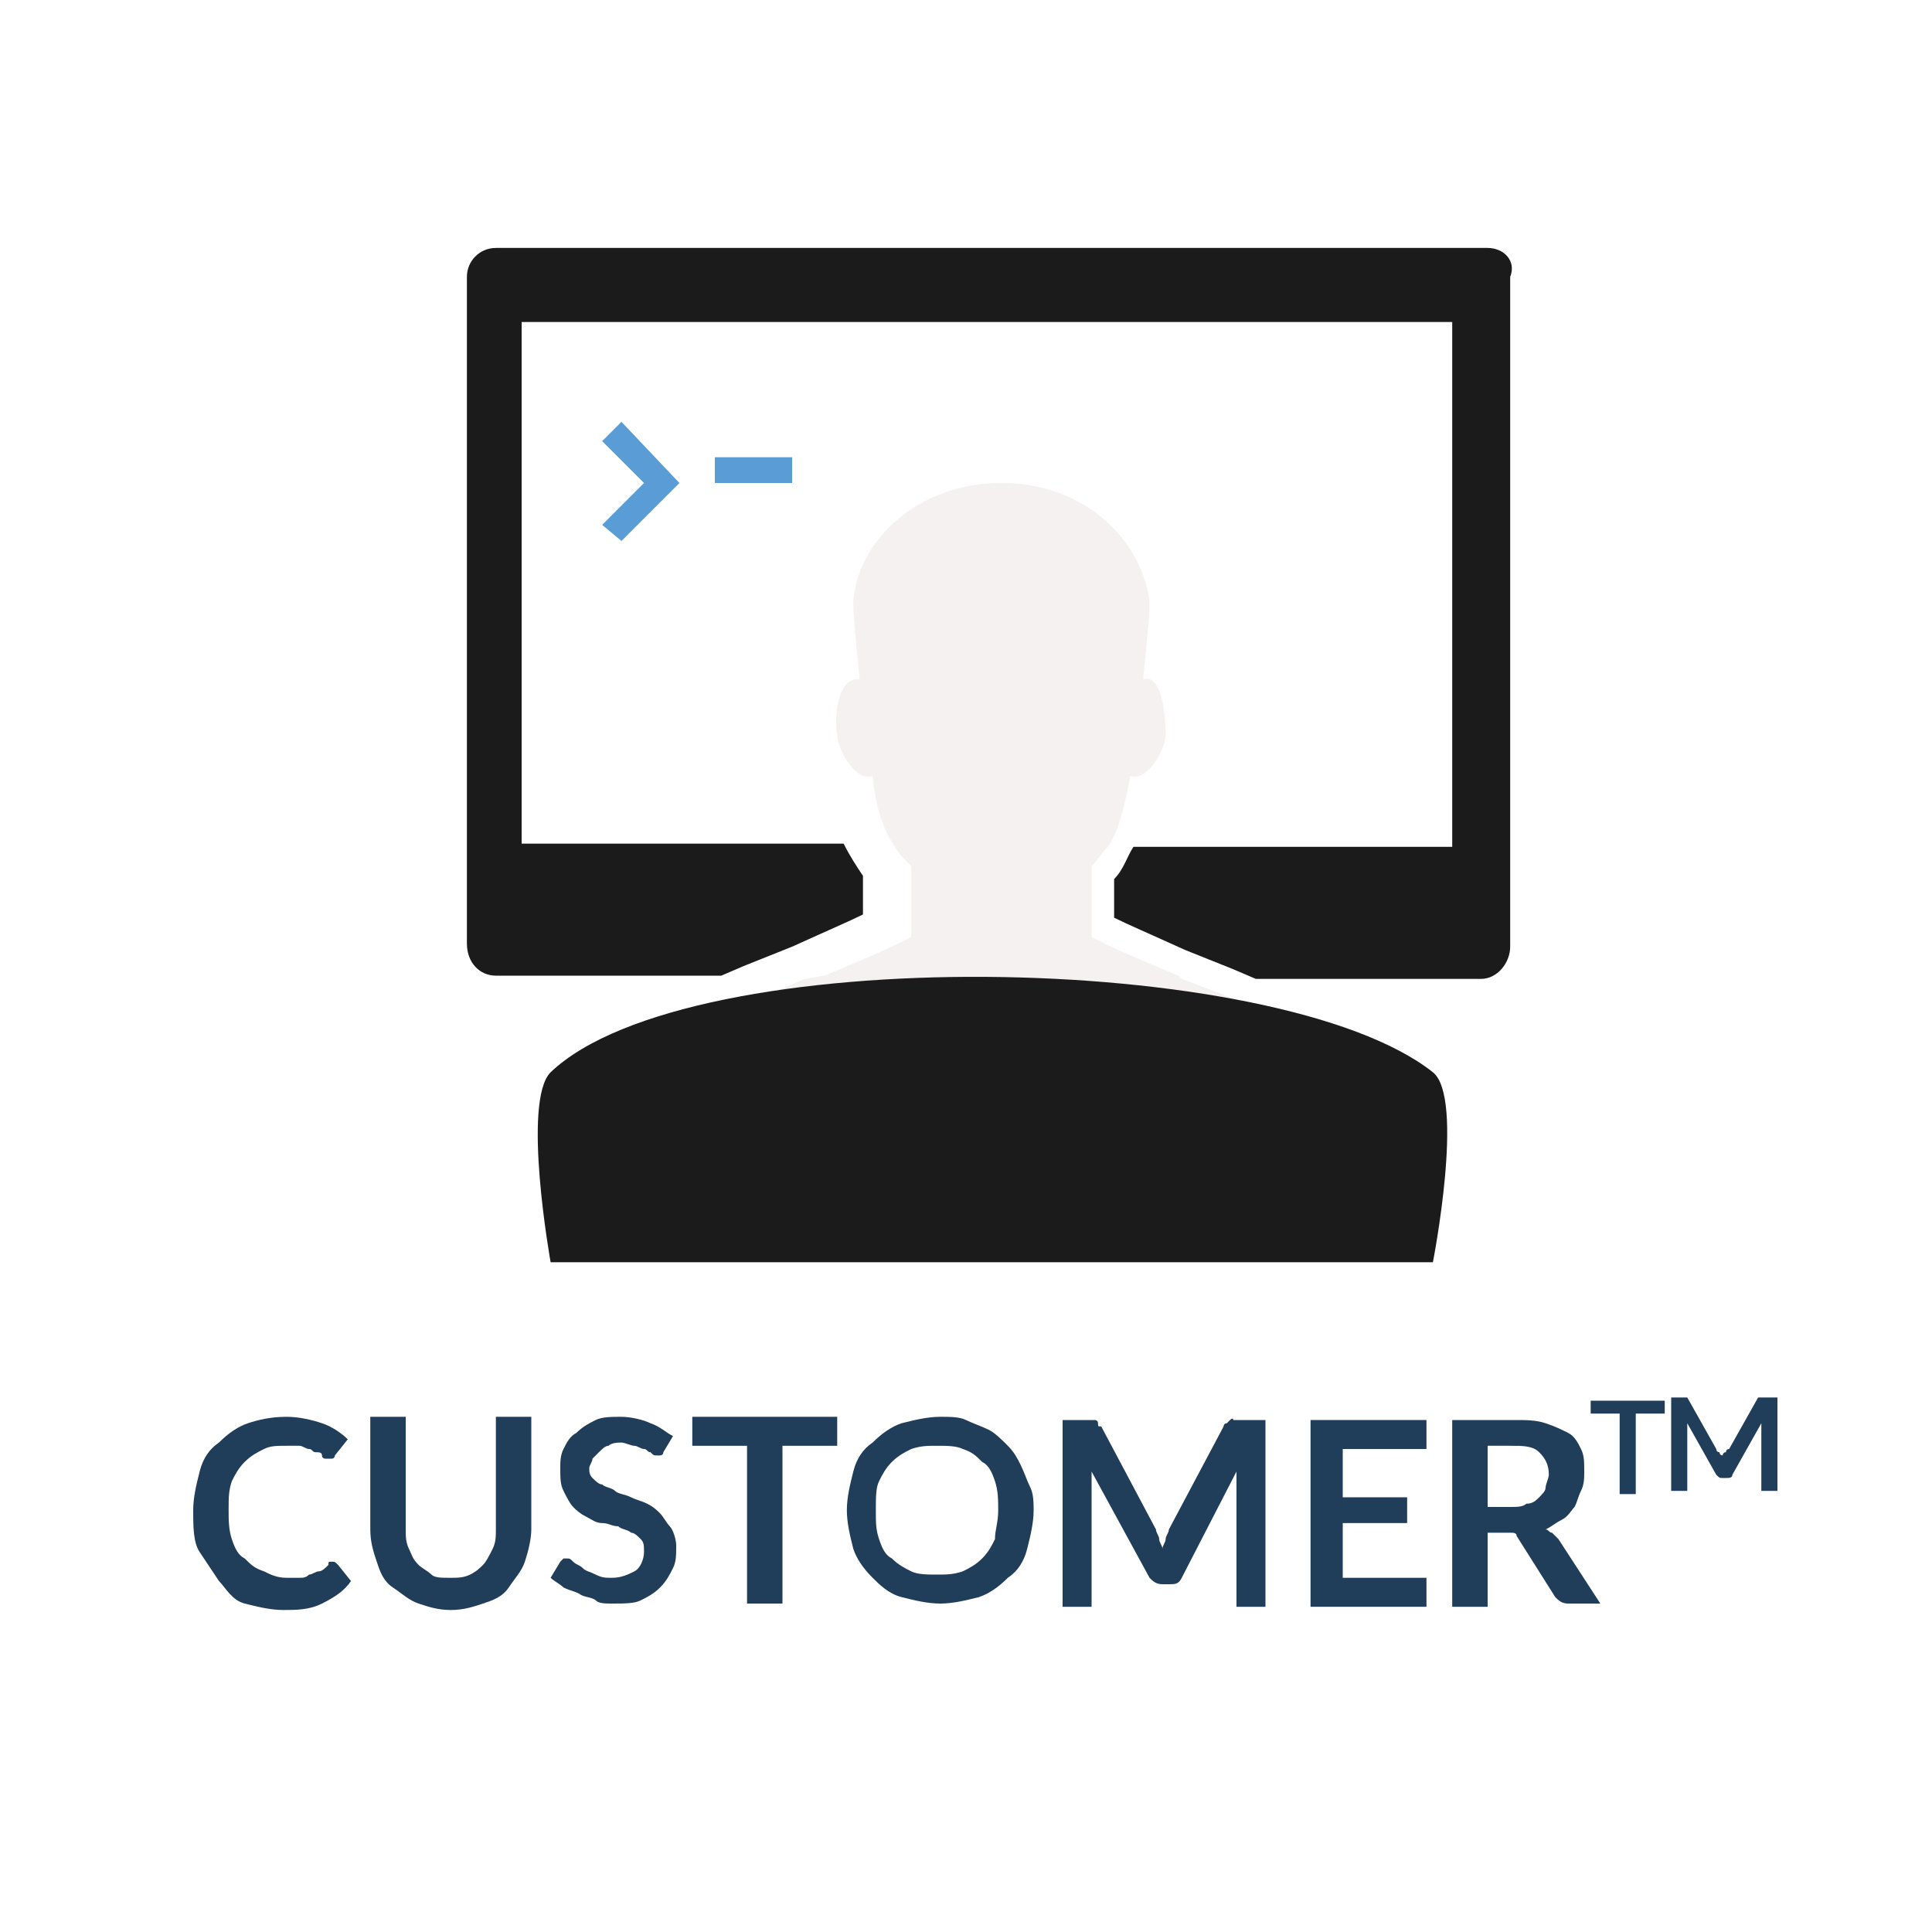
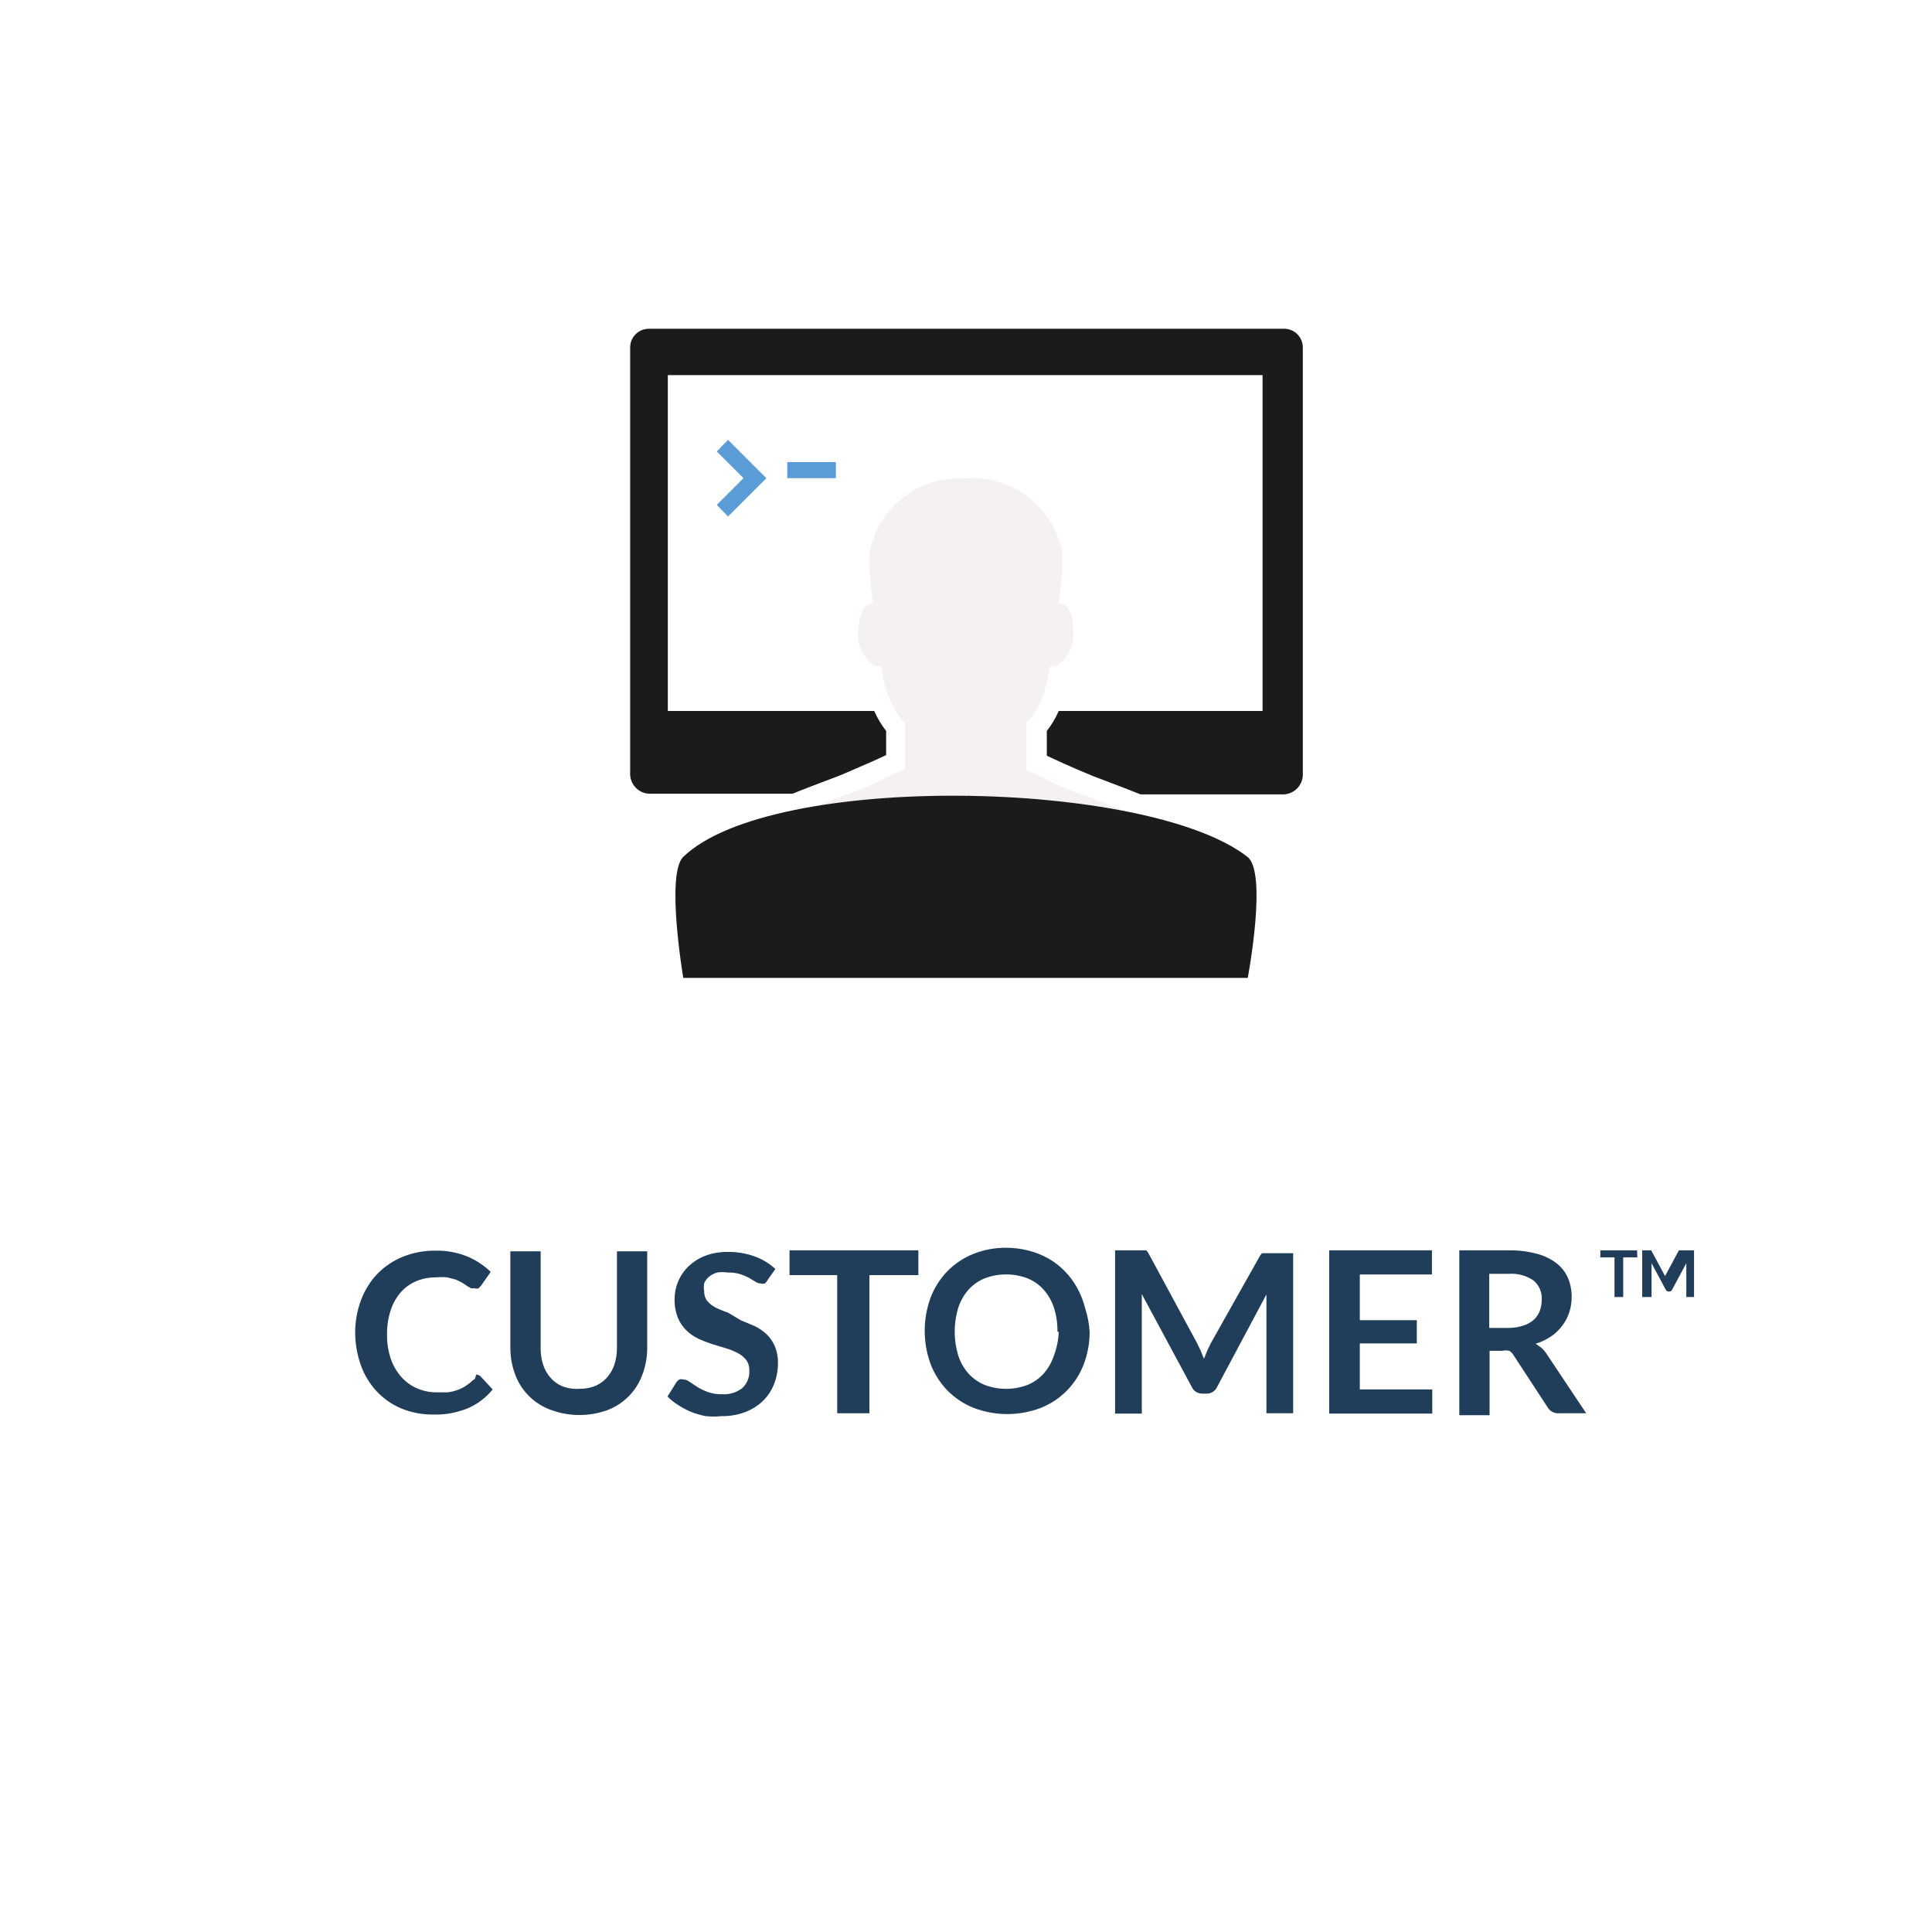
- <svg xmlns="http://www.w3.org/2000/svg" version="1.1" id="Calque_1" x="0px" y="0px" viewBox="0 0 60 60" style="enable-background:new 0 0 60 60;" xml:space="preserve">
-   <style type="text/css">
- 	.st0{fill:none;}
- 	.st1{enable-background:new    ;}
- 	.st2{fill:#203D59;}
- 	.st3{fill:#1B1B1B;}
- 	.st4{fill:#F4F1F0;}
- 	.st5{fill:#5A9DD6;}
- </style>
-   <rect x="2.1" y="43.9" class="st0" width="51" height="7" />
-   <g class="st1">
-     <path class="st2" d="M10.3,48.5c0.1,0,0.1,0,0.2,0.1l0.4,0.5c-0.2,0.3-0.5,0.5-0.9,0.7s-0.8,0.2-1.2,0.2c-0.4,0-0.8-0.1-1.2-0.2   S7,49.3,6.8,49.1c-0.2-0.3-0.4-0.6-0.6-0.9S6,47.4,6,46.9c0-0.4,0.1-0.8,0.2-1.2s0.3-0.7,0.6-0.9c0.3-0.3,0.6-0.5,0.9-0.6   C8,44.1,8.4,44,8.9,44c0.4,0,0.8,0.1,1.1,0.2s0.6,0.3,0.8,0.5l-0.4,0.5c0,0,0,0.1-0.1,0.1c0,0-0.1,0-0.1,0c0,0-0.1,0-0.1,0   S10,45.3,10,45.2s-0.1-0.1-0.2-0.1c-0.1,0-0.1-0.1-0.2-0.1c-0.1,0-0.2-0.1-0.3-0.1c-0.1,0-0.2,0-0.4,0c-0.3,0-0.5,0-0.7,0.1   c-0.2,0.1-0.4,0.2-0.6,0.4c-0.2,0.2-0.3,0.4-0.4,0.6c-0.1,0.3-0.1,0.5-0.1,0.9c0,0.3,0,0.6,0.1,0.9c0.1,0.3,0.2,0.5,0.4,0.6   c0.2,0.2,0.3,0.3,0.6,0.4C8.4,48.9,8.6,49,8.9,49c0.1,0,0.3,0,0.4,0s0.2,0,0.3-0.1c0.1,0,0.2-0.1,0.3-0.1s0.2-0.1,0.3-0.2   C10.2,48.5,10.2,48.5,10.3,48.5C10.2,48.5,10.3,48.5,10.3,48.5z" />
-     <path class="st2" d="M14,49c0.2,0,0.4,0,0.6-0.1c0.2-0.1,0.3-0.2,0.4-0.3c0.1-0.1,0.2-0.3,0.3-0.5s0.1-0.4,0.1-0.6v-3.5h1.1v3.5   c0,0.3-0.1,0.7-0.2,1c-0.1,0.3-0.3,0.5-0.5,0.8s-0.5,0.4-0.8,0.5c-0.3,0.1-0.6,0.2-1,0.2c-0.4,0-0.7-0.1-1-0.2   c-0.3-0.1-0.5-0.3-0.8-0.5s-0.4-0.5-0.5-0.8c-0.1-0.3-0.2-0.6-0.2-1v-3.5h1.1v3.5c0,0.2,0,0.4,0.1,0.6c0.1,0.2,0.1,0.3,0.3,0.5   c0.1,0.1,0.3,0.2,0.4,0.3S13.7,49,14,49z" />
-     <path class="st2" d="M20.6,45.1c0,0.1-0.1,0.1-0.1,0.1s-0.1,0-0.1,0c-0.1,0-0.1,0-0.2-0.1c-0.1,0-0.1-0.1-0.2-0.1   c-0.1,0-0.2-0.1-0.3-0.1c-0.1,0-0.3-0.1-0.4-0.1c-0.1,0-0.3,0-0.4,0.1c-0.1,0-0.2,0.1-0.3,0.2c-0.1,0.1-0.1,0.1-0.2,0.2   c0,0.1-0.1,0.2-0.1,0.3c0,0.1,0,0.2,0.1,0.3c0.1,0.1,0.2,0.2,0.3,0.2c0.1,0.1,0.3,0.1,0.4,0.2s0.3,0.1,0.5,0.2   c0.2,0.1,0.3,0.1,0.5,0.2s0.3,0.2,0.4,0.3c0.1,0.1,0.2,0.3,0.3,0.4S21,47.8,21,48c0,0.3,0,0.5-0.1,0.7c-0.1,0.2-0.2,0.4-0.4,0.6   c-0.2,0.2-0.4,0.3-0.6,0.4s-0.5,0.1-0.9,0.1c-0.2,0-0.4,0-0.5-0.1s-0.4-0.1-0.5-0.2c-0.2-0.1-0.3-0.1-0.5-0.2   c-0.1-0.1-0.3-0.2-0.4-0.3l0.3-0.5c0,0,0.1-0.1,0.1-0.1s0.1,0,0.1,0c0.1,0,0.1,0,0.2,0.1c0.1,0.1,0.2,0.1,0.3,0.2   c0.1,0.1,0.2,0.1,0.4,0.2C18.7,49,18.8,49,19,49c0.3,0,0.5-0.1,0.7-0.2s0.3-0.4,0.3-0.6c0-0.2,0-0.3-0.1-0.4   c-0.1-0.1-0.2-0.2-0.3-0.2c-0.1-0.1-0.3-0.1-0.4-0.2c-0.2,0-0.3-0.1-0.5-0.1s-0.3-0.1-0.5-0.2c-0.2-0.1-0.3-0.2-0.4-0.3   s-0.2-0.3-0.3-0.5c-0.1-0.2-0.1-0.4-0.1-0.7c0-0.2,0-0.4,0.1-0.6s0.2-0.4,0.4-0.5c0.2-0.2,0.4-0.3,0.6-0.4c0.2-0.1,0.5-0.1,0.8-0.1   c0.3,0,0.7,0.1,0.9,0.2c0.3,0.1,0.5,0.3,0.7,0.4L20.6,45.1z" />
-     <path class="st2" d="M26,44.9h-1.7v4.9h-1.1v-4.9h-1.7v-0.9H26V44.9z" />
-     <path class="st2" d="M32.1,46.9c0,0.4-0.1,0.8-0.2,1.2c-0.1,0.4-0.3,0.7-0.6,0.9c-0.3,0.3-0.6,0.5-0.9,0.6   c-0.4,0.1-0.8,0.2-1.2,0.2c-0.4,0-0.8-0.1-1.2-0.2c-0.4-0.1-0.7-0.4-0.9-0.6c-0.3-0.3-0.5-0.6-0.6-0.9c-0.1-0.4-0.2-0.8-0.2-1.2   c0-0.4,0.1-0.8,0.2-1.2c0.1-0.4,0.3-0.7,0.6-0.9c0.3-0.3,0.6-0.5,0.9-0.6c0.4-0.1,0.8-0.2,1.2-0.2c0.3,0,0.6,0,0.8,0.1   s0.5,0.2,0.7,0.3s0.4,0.3,0.6,0.5c0.2,0.2,0.3,0.4,0.4,0.6s0.2,0.5,0.3,0.7S32.1,46.7,32.1,46.9z M31,46.9c0-0.3,0-0.6-0.1-0.9   c-0.1-0.3-0.2-0.5-0.4-0.6c-0.2-0.2-0.3-0.3-0.6-0.4c-0.2-0.1-0.5-0.1-0.8-0.1s-0.5,0-0.8,0.1c-0.2,0.1-0.4,0.2-0.6,0.4   c-0.2,0.2-0.3,0.4-0.4,0.6s-0.1,0.5-0.1,0.9s0,0.6,0.1,0.9s0.2,0.5,0.4,0.6c0.2,0.2,0.4,0.3,0.6,0.4c0.2,0.1,0.5,0.1,0.8,0.1   s0.5,0,0.8-0.1c0.2-0.1,0.4-0.2,0.6-0.4c0.2-0.2,0.3-0.4,0.4-0.6C30.9,47.5,31,47.3,31,46.9z" />
-     <path class="st2" d="M39.3,44.1v5.8h-0.9v-3.7c0-0.1,0-0.3,0-0.5l-1.7,3.3c-0.1,0.2-0.2,0.2-0.4,0.2h-0.2c-0.2,0-0.3-0.1-0.4-0.2   l-1.8-3.3c0,0.1,0,0.2,0,0.3c0,0.1,0,0.2,0,0.2v3.7H33v-5.8h0.8c0,0,0.1,0,0.1,0c0,0,0.1,0,0.1,0s0.1,0,0.1,0.1s0,0.1,0.1,0.1   l1.7,3.2c0,0.1,0.1,0.2,0.1,0.3c0,0.1,0.1,0.2,0.1,0.3c0-0.1,0.1-0.2,0.1-0.3c0-0.1,0.1-0.2,0.1-0.3l1.7-3.2c0,0,0-0.1,0.1-0.1   c0,0,0,0,0.1-0.1s0.1,0,0.1,0c0,0,0.1,0,0.1,0H39.3z" />
-     <path class="st2" d="M41.7,44.9v1.6h2v0.8h-2V49h2.6v0.9h-3.6v-5.8h3.6v0.9H41.7z" />
-     <path class="st2" d="M49.7,49.8h-1c-0.2,0-0.3-0.1-0.4-0.2l-1.2-1.9c0-0.1-0.1-0.1-0.2-0.1s-0.1,0-0.2,0h-0.5v2.3h-1.1v-5.8H47   c0.4,0,0.7,0,1,0.1s0.5,0.2,0.7,0.3c0.2,0.1,0.3,0.3,0.4,0.5c0.1,0.2,0.1,0.4,0.1,0.7c0,0.2,0,0.4-0.1,0.6   c-0.1,0.2-0.1,0.3-0.2,0.5c-0.1,0.1-0.2,0.3-0.4,0.4c-0.2,0.1-0.3,0.2-0.5,0.3c0.1,0,0.1,0.1,0.2,0.1c0.1,0.1,0.1,0.1,0.2,0.2   L49.7,49.8z M46.9,46.8c0.2,0,0.4,0,0.5-0.1c0.2,0,0.3-0.1,0.4-0.2c0.1-0.1,0.2-0.2,0.2-0.3c0-0.1,0.1-0.3,0.1-0.4   c0-0.3-0.1-0.5-0.3-0.7s-0.5-0.2-0.9-0.2h-0.7v1.9H46.9z" />
+ <svg xmlns="http://www.w3.org/2000/svg" id="Calque_1" data-name="Calque 1" viewBox="0 0 60 60">
+   <defs>
+     <style>.cls-1{fill:#203d59;}.cls-2{fill:#1b1b1b;}.cls-3{fill:#f4f1f0;}.cls-4{fill:#5a9dd6;}</style>
+   </defs>
+   <path class="cls-1" d="M14.79,42.69a.19.19,0,0,1,.14.06l.37.4a2,2,0,0,1-.76.58,2.61,2.61,0,0,1-1.08.2,2.55,2.55,0,0,1-1-.19,2.22,2.22,0,0,1-.77-.54,2.34,2.34,0,0,1-.49-.82,3.07,3.07,0,0,1-.17-1,2.89,2.89,0,0,1,.18-1,2.4,2.4,0,0,1,.51-.82,2.32,2.32,0,0,1,.79-.53,2.62,2.62,0,0,1,1-.19,2.5,2.5,0,0,1,1,.18,2.35,2.35,0,0,1,.73.48l-.31.44-.07.07a.2.2,0,0,1-.12,0l-.11,0-.12-.07-.15-.1-.2-.1-.27-.07a1.83,1.83,0,0,0-.35,0,1.56,1.56,0,0,0-.62.12,1.35,1.35,0,0,0-.48.35,1.6,1.6,0,0,0-.31.56,2.34,2.34,0,0,0-.11.75,2.23,2.23,0,0,0,.12.76,1.67,1.67,0,0,0,.33.56,1.4,1.4,0,0,0,.49.35,1.5,1.5,0,0,0,.6.12l.35,0a1.46,1.46,0,0,0,.29-.07,1.27,1.27,0,0,0,.25-.12,1.55,1.55,0,0,0,.23-.18l.07-.05Z" />
+   <path class="cls-1" d="M18,43.13a1.25,1.25,0,0,0,.49-.09,1,1,0,0,0,.36-.26,1.14,1.14,0,0,0,.23-.4,1.64,1.64,0,0,0,.08-.52v-3h.94v3a2.34,2.34,0,0,1-.15.83,1.85,1.85,0,0,1-1.08,1.1,2.55,2.55,0,0,1-1.75,0A1.85,1.85,0,0,1,16,42.69a2.34,2.34,0,0,1-.15-.83v-3h.94v3a1.65,1.65,0,0,0,.08.53,1.14,1.14,0,0,0,.23.4,1,1,0,0,0,.36.26A1.25,1.25,0,0,0,18,43.13Z" />
+   <path class="cls-1" d="M23.84,39.75a.32.32,0,0,1-.09.11.2.2,0,0,1-.12,0,.3.3,0,0,1-.16-.05l-.2-.12a1.66,1.66,0,0,0-.28-.12,1.17,1.17,0,0,0-.38-.05,1.12,1.12,0,0,0-.34,0,.71.71,0,0,0-.25.13.52.52,0,0,0-.15.2.66.66,0,0,0,0,.26.45.45,0,0,0,.1.3.83.83,0,0,0,.26.2,2.52,2.52,0,0,0,.37.15L23,41l.43.18a1.49,1.49,0,0,1,.37.25,1.14,1.14,0,0,1,.26.37,1.3,1.3,0,0,1,.1.54,1.74,1.74,0,0,1-.12.64,1.47,1.47,0,0,1-.34.52,1.61,1.61,0,0,1-.55.35,2,2,0,0,1-.75.13,2.42,2.42,0,0,1-.48,0,2.55,2.55,0,0,1-.45-.13,2.4,2.4,0,0,1-.4-.21,1.94,1.94,0,0,1-.34-.27l.28-.45a.29.29,0,0,1,.09-.08.23.23,0,0,1,.12,0,.34.34,0,0,1,.19.07l.24.16a1.91,1.91,0,0,0,.33.16,1.26,1.26,0,0,0,.45.07.92.92,0,0,0,.62-.19.68.68,0,0,0,.22-.55.51.51,0,0,0-.1-.33.8.8,0,0,0-.26-.21,2,2,0,0,0-.37-.15l-.43-.13a3.6,3.6,0,0,1-.43-.17,1.38,1.38,0,0,1-.37-.26,1.16,1.16,0,0,1-.26-.39,1.5,1.5,0,0,1-.1-.58,1.39,1.39,0,0,1,.11-.54,1.4,1.4,0,0,1,.32-.47,1.58,1.58,0,0,1,.52-.33,1.91,1.91,0,0,1,.71-.12,2.36,2.36,0,0,1,.83.14,1.87,1.87,0,0,1,.64.39Z" />
+   <path class="cls-1" d="M28.52,39.6H27v4.29H26V39.6H24.52v-.77h4Z" />
+   <path class="cls-1" d="M33.84,41.36a2.83,2.83,0,0,1-.18,1,2.41,2.41,0,0,1-.52.82,2.36,2.36,0,0,1-.81.54,2.92,2.92,0,0,1-2.1,0,2.38,2.38,0,0,1-.81-.54,2.43,2.43,0,0,1-.52-.82,3,3,0,0,1,0-2.06,2.42,2.42,0,0,1,.52-.82,2.38,2.38,0,0,1,.81-.54,2.73,2.73,0,0,1,1-.19,2.84,2.84,0,0,1,.72.09,2.55,2.55,0,0,1,.62.25,2.31,2.31,0,0,1,.51.4,2.39,2.39,0,0,1,.38.52,2.54,2.54,0,0,1,.24.62A3,3,0,0,1,33.84,41.36Zm-1,0a2.32,2.32,0,0,0-.11-.75,1.6,1.6,0,0,0-.32-.56,1.36,1.36,0,0,0-.5-.35,1.87,1.87,0,0,0-1.33,0,1.37,1.37,0,0,0-.5.35,1.59,1.59,0,0,0-.32.56,2.55,2.55,0,0,0,0,1.49,1.57,1.57,0,0,0,.32.56,1.39,1.39,0,0,0,.5.35,1.87,1.87,0,0,0,1.33,0,1.37,1.37,0,0,0,.5-.35,1.59,1.59,0,0,0,.32-.56A2.32,2.32,0,0,0,32.88,41.36Z" />
+   <path class="cls-1" d="M40.16,38.83v5.06h-.83V40.62c0-.13,0-.27,0-.42l-1.53,2.87a.35.35,0,0,1-.33.21h-.13a.35.35,0,0,1-.33-.21l-1.55-2.88c0,.08,0,.15,0,.23s0,.14,0,.21v3.27h-.83V38.83h.82l.08,0,.07,0,.06.08,1.52,2.81.11.23.1.25.1-.25.11-.23L39.13,39l.06-.08.07,0,.08,0h.82Z" />
+   <path class="cls-1" d="M42.23,39.58V41H44v.72H42.23v1.43h2.25v.75H41.28V38.83h3.19v.75Z" />
+   <path class="cls-1" d="M49.26,43.89h-.85a.37.37,0,0,1-.35-.19L47,42.08a.37.37,0,0,0-.13-.13.46.46,0,0,0-.21,0h-.4v2h-.94V38.83h1.54a3.2,3.2,0,0,1,.88.11,1.69,1.69,0,0,1,.61.3,1.17,1.17,0,0,1,.35.46,1.51,1.51,0,0,1,.11.59,1.54,1.54,0,0,1-.08.48,1.39,1.39,0,0,1-.22.41,1.45,1.45,0,0,1-.35.33,1.76,1.76,0,0,1-.47.22l.17.12A.9.9,0,0,1,48,42Zm-2.42-2.65a1.45,1.45,0,0,0,.46-.07.89.89,0,0,0,.33-.18.75.75,0,0,0,.19-.28,1,1,0,0,0,.06-.35.72.72,0,0,0-.25-.59,1.21,1.21,0,0,0-.78-.21h-.6v1.68Z" />
+   <g id="_3" data-name=" 3">
+     <path class="cls-2" d="M39.85,10.21H20.15a.58.58,0,0,0-.58.58V24a.62.62,0,0,0,.58.65h4.46l.48-.19,1-.38c.73-.31,1.18-.51,1.43-.63V22.7a2.86,2.86,0,0,1-.37-.62H20.74V11.65H39.21V22.08H32.88a2.88,2.88,0,0,1-.37.62v.77c.26.12.7.33,1.43.63l1,.38.48.19h4.46a.62.62,0,0,0,.58-.65V10.79A.58.58,0,0,0,39.85,10.21Z" />
+     <path class="cls-3" d="M37.12,26.44c-.45-.69-1.94-1.13-3.42-1.74l-.08,0a16.79,16.79,0,0,1-1.75-.8V22.45a1.4,1.4,0,0,0,.29-.37,3.59,3.59,0,0,0,.44-1.39c.35.1.71-.52.73-.84s0-1.18-.47-1.1A8.72,8.72,0,0,0,33,17.2a2.84,2.84,0,0,0-3-2.34,2.83,2.83,0,0,0-3,2.34,8.73,8.73,0,0,0,.12,1.55c-.42-.09-.49.78-.47,1.1s.38.94.73.84a3.58,3.58,0,0,0,.43,1.39,1.4,1.4,0,0,0,.29.37v1.42a16.79,16.79,0,0,1-1.75.8l-.08,0c-1.48.62-3,1-3.42,1.74a7.39,7.39,0,0,0-.28,2.74H37.4A7.39,7.39,0,0,0,37.12,26.44Z" />
+     <polygon class="cls-4" points="22.26 14.02 23.09 14.85 22.26 15.68 22.61 16.04 23.8 14.85 22.61 13.66 22.26 14.02" />
+     <rect class="cls-4" x="24.45" y="14.35" width="1.51" height="0.5" />
+     <path class="cls-2" d="M38.75,30.37H21.22s-.55-3.23,0-3.76c2.75-2.65,14.43-2.41,17.52,0C39.37,27.1,38.75,30.37,38.75,30.37Z" />
  </g>
-   <rect x="44.6" y="43.4" class="st0" width="15.6" height="6.5" />
-   <g class="st1">
-     <path class="st2" d="M51.7,43.9h-0.9v2.5h-0.5v-2.5h-0.9v-0.4h2.3V43.9z" />
-     <path class="st2" d="M55.2,43.4v2.9h-0.5v-1.9c0-0.1,0-0.2,0-0.2l-0.9,1.6c0,0.1-0.1,0.1-0.2,0.1h-0.1c-0.1,0-0.1,0-0.2-0.1   l-0.9-1.6c0,0,0,0.1,0,0.1c0,0,0,0.1,0,0.1v1.9h-0.5v-2.9h0.4c0,0,0,0,0.1,0c0,0,0,0,0,0c0,0,0,0,0,0c0,0,0,0,0,0l0.9,1.6   c0,0,0,0.1,0.1,0.1c0,0,0,0.1,0.1,0.1c0,0,0-0.1,0.1-0.1c0,0,0-0.1,0.1-0.1l0.9-1.6c0,0,0,0,0,0c0,0,0,0,0,0c0,0,0,0,0,0   c0,0,0,0,0.1,0H55.2z" />
-   </g>
-   <g>
-     <g id="_3_1_">
-       <path class="st3" d="M46.2,7.7H15.4c-0.5,0-0.9,0.4-0.9,0.9v20.7c0,0.6,0.4,1,0.9,1h7l0.7-0.3c0.5-0.2,1-0.4,1.5-0.6    c1.1-0.5,1.8-0.8,2.2-1v-1.2c-0.2-0.3-0.4-0.6-0.6-1h-10V10h28.9v16.3h-9.9c-0.2,0.3-0.3,0.7-0.6,1v1.2c0.4,0.2,1.1,0.5,2.2,1    c0.5,0.2,1,0.4,1.5,0.6l0.7,0.3h7c0.5,0,0.9-0.5,0.9-1V8.6C47.1,8.1,46.7,7.7,46.2,7.7z" />
-       <path class="st4" d="M42,33.1c-0.7-1.1-3-1.8-5.3-2.7l-0.1-0.1c-2.2-0.9-2.7-1.2-2.7-1.2v-2.2c0.2-0.2,0.3-0.4,0.5-0.6    c0.3-0.4,0.5-1.1,0.7-2.2c0.5,0.2,1.1-0.8,1.1-1.3s-0.1-1.9-0.7-1.7c0.1-1,0.2-1.9,0.2-2.4c-0.2-1.8-1.9-3.7-4.6-3.7    s-4.5,1.9-4.6,3.7c0,0.5,0.1,1.4,0.2,2.4C26,21,25.9,22.3,26,22.8c0,0.5,0.6,1.5,1.1,1.3c0.1,1.1,0.4,1.8,0.7,2.2    c0.1,0.2,0.3,0.4,0.5,0.6v2.2c0,0-0.5,0.3-2.7,1.2L25,30.4c-2.3,1-4.7,1.6-5.3,2.7c-0.6,1-0.4,4.3-0.4,4.3h23.1    C42.4,37.4,42.6,34.1,42,33.1z" />
-       <polygon class="st5" points="18.7,13.7 20,15 18.7,16.3 19.3,16.8 21.1,15 19.3,13.1   " />
-       <rect x="22.2" y="14.2" class="st5" width="2.4" height="0.8" />
-       <path class="st3" d="M44.5,39.2H17.1c0,0-0.9-5,0-5.9c4.3-4.1,22.6-3.8,27.4,0C45.5,34.1,44.5,39.2,44.5,39.2z" />
-     </g>
-   </g>
+   <path class="cls-1" d="M50.85,39.05h-.44v1.23h-.27V39.05h-.44v-.22h1.14Z" />
+   <path class="cls-1" d="M52.61,38.83v1.45h-.24v-.93s0-.08,0-.12l-.44.82a.1.1,0,0,1-.1.06h0a.1.1,0,0,1-.1-.06l-.44-.82v.06s0,0,0,.06v.93H51V38.83h.28l0,0,.43.8,0,.07,0,.07,0-.07,0-.07.43-.8,0,0h.28Z" />
</svg>
